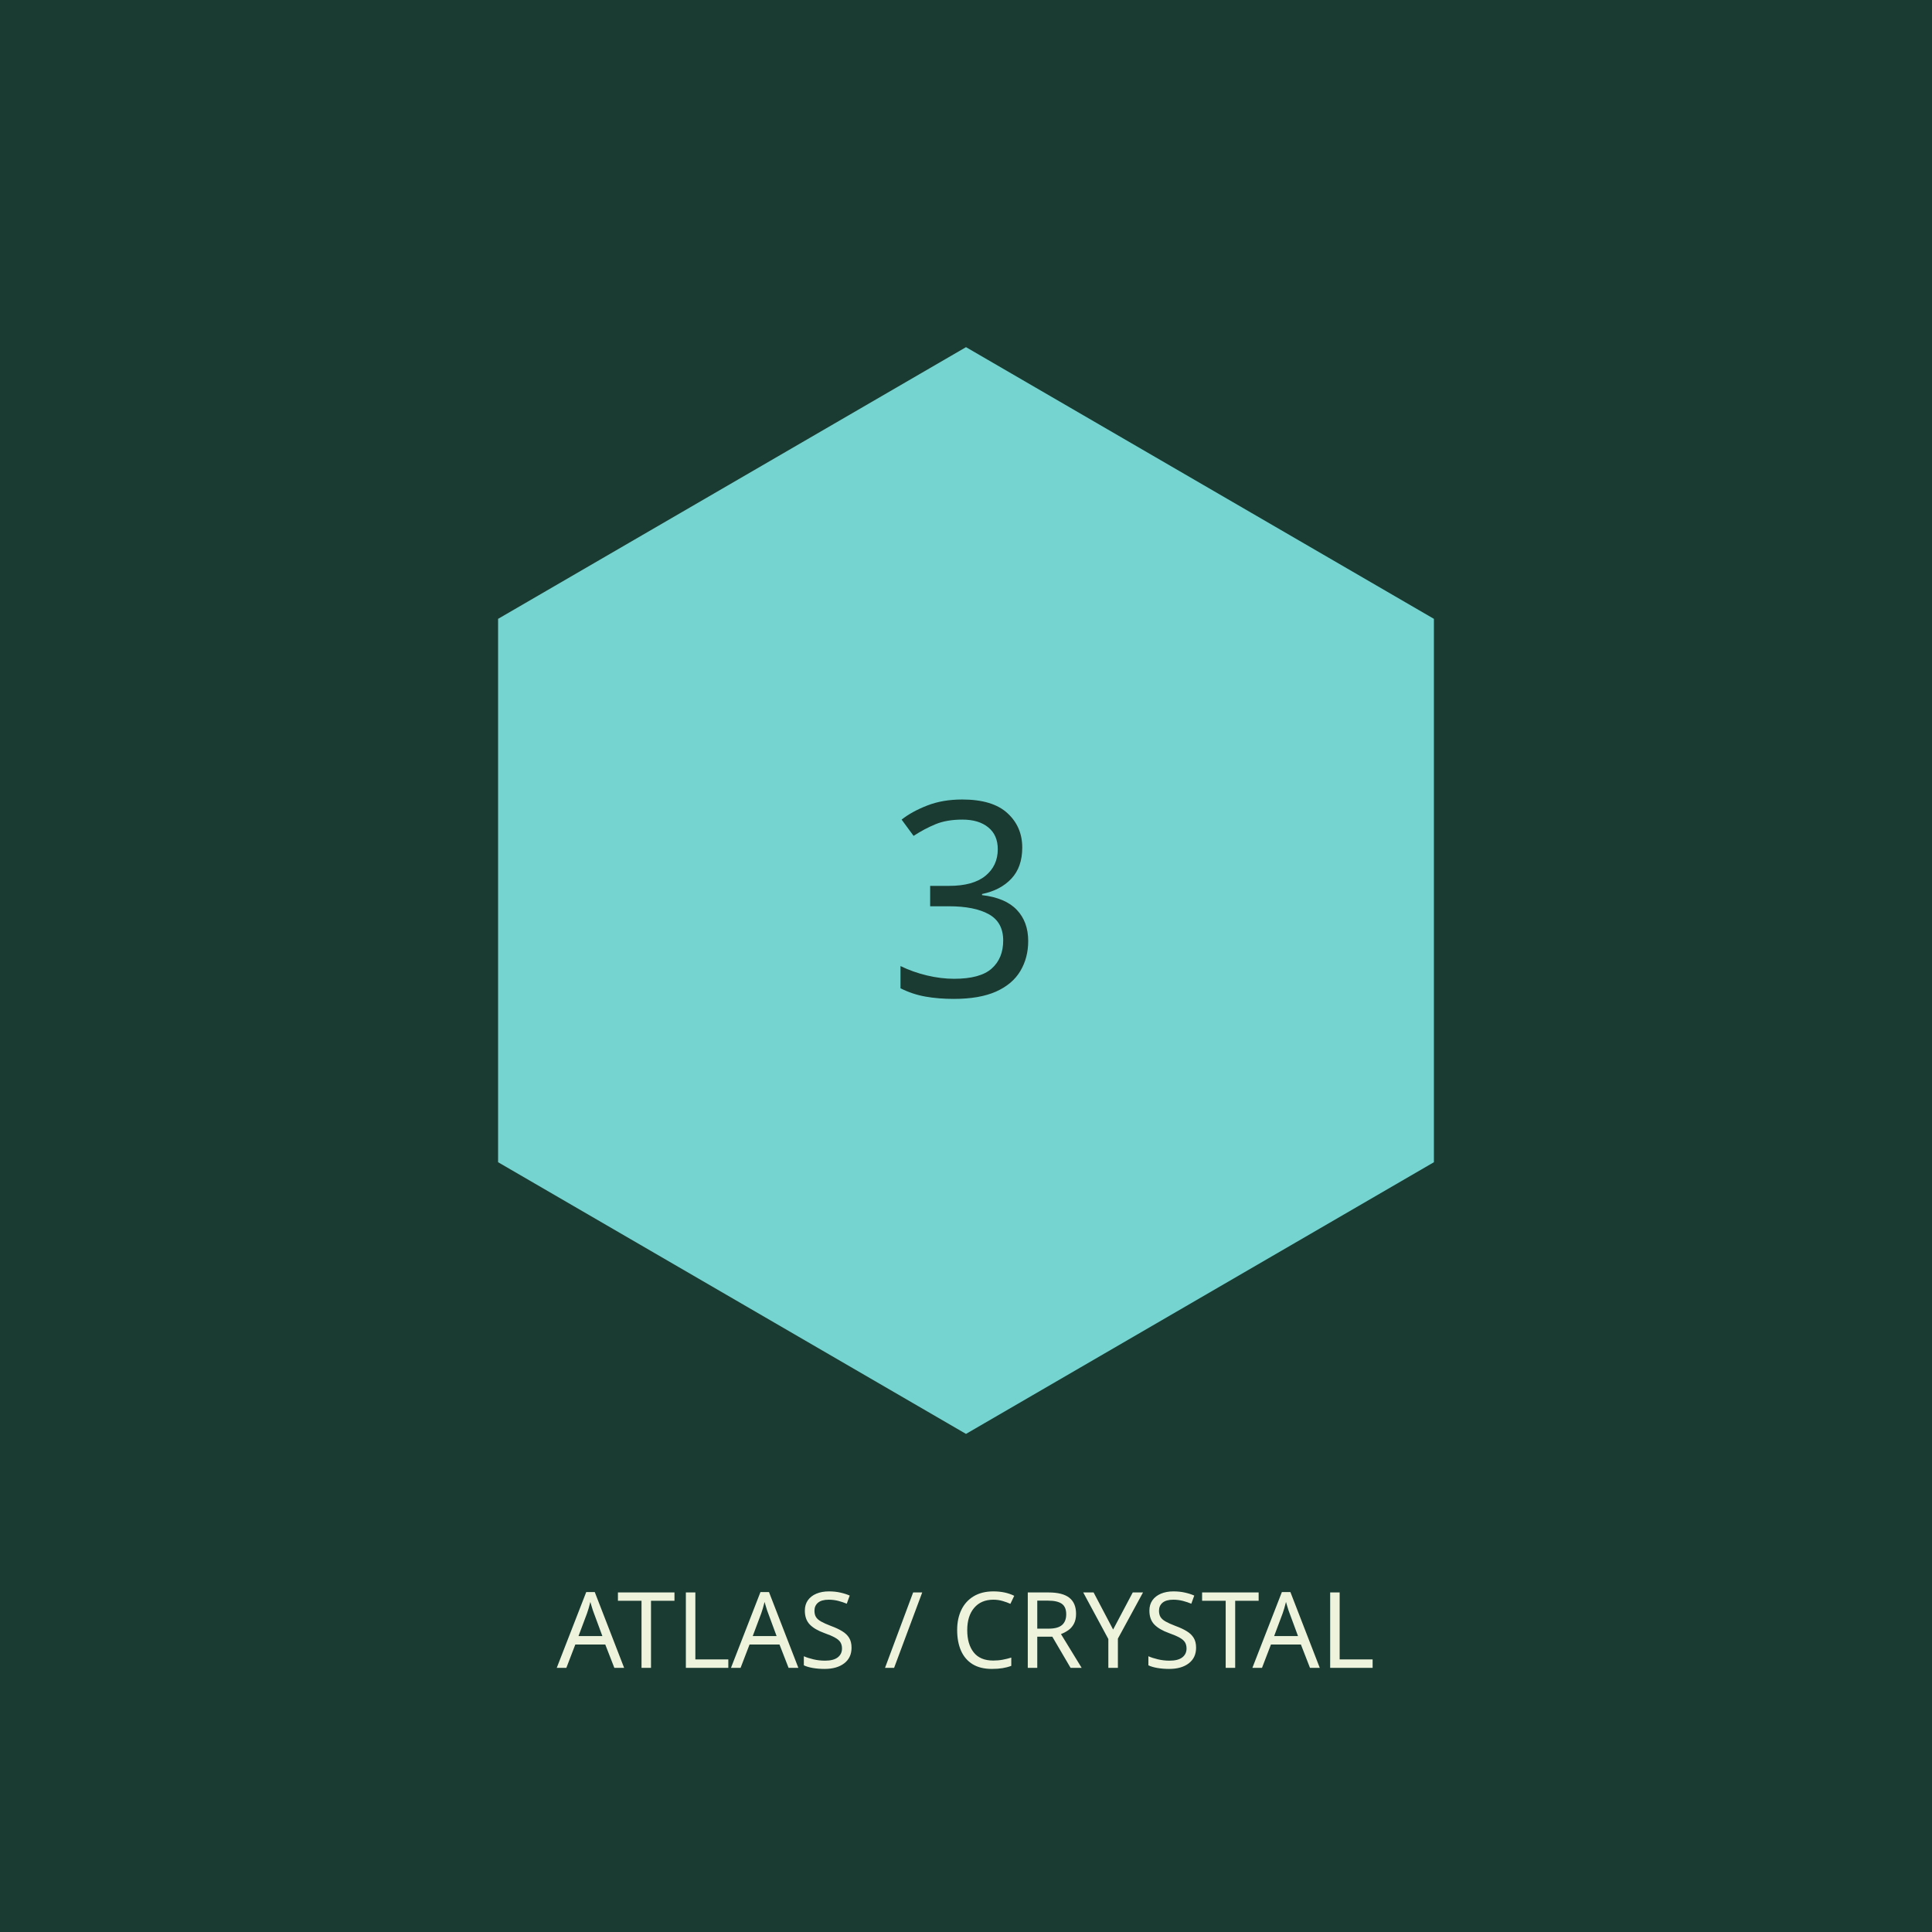
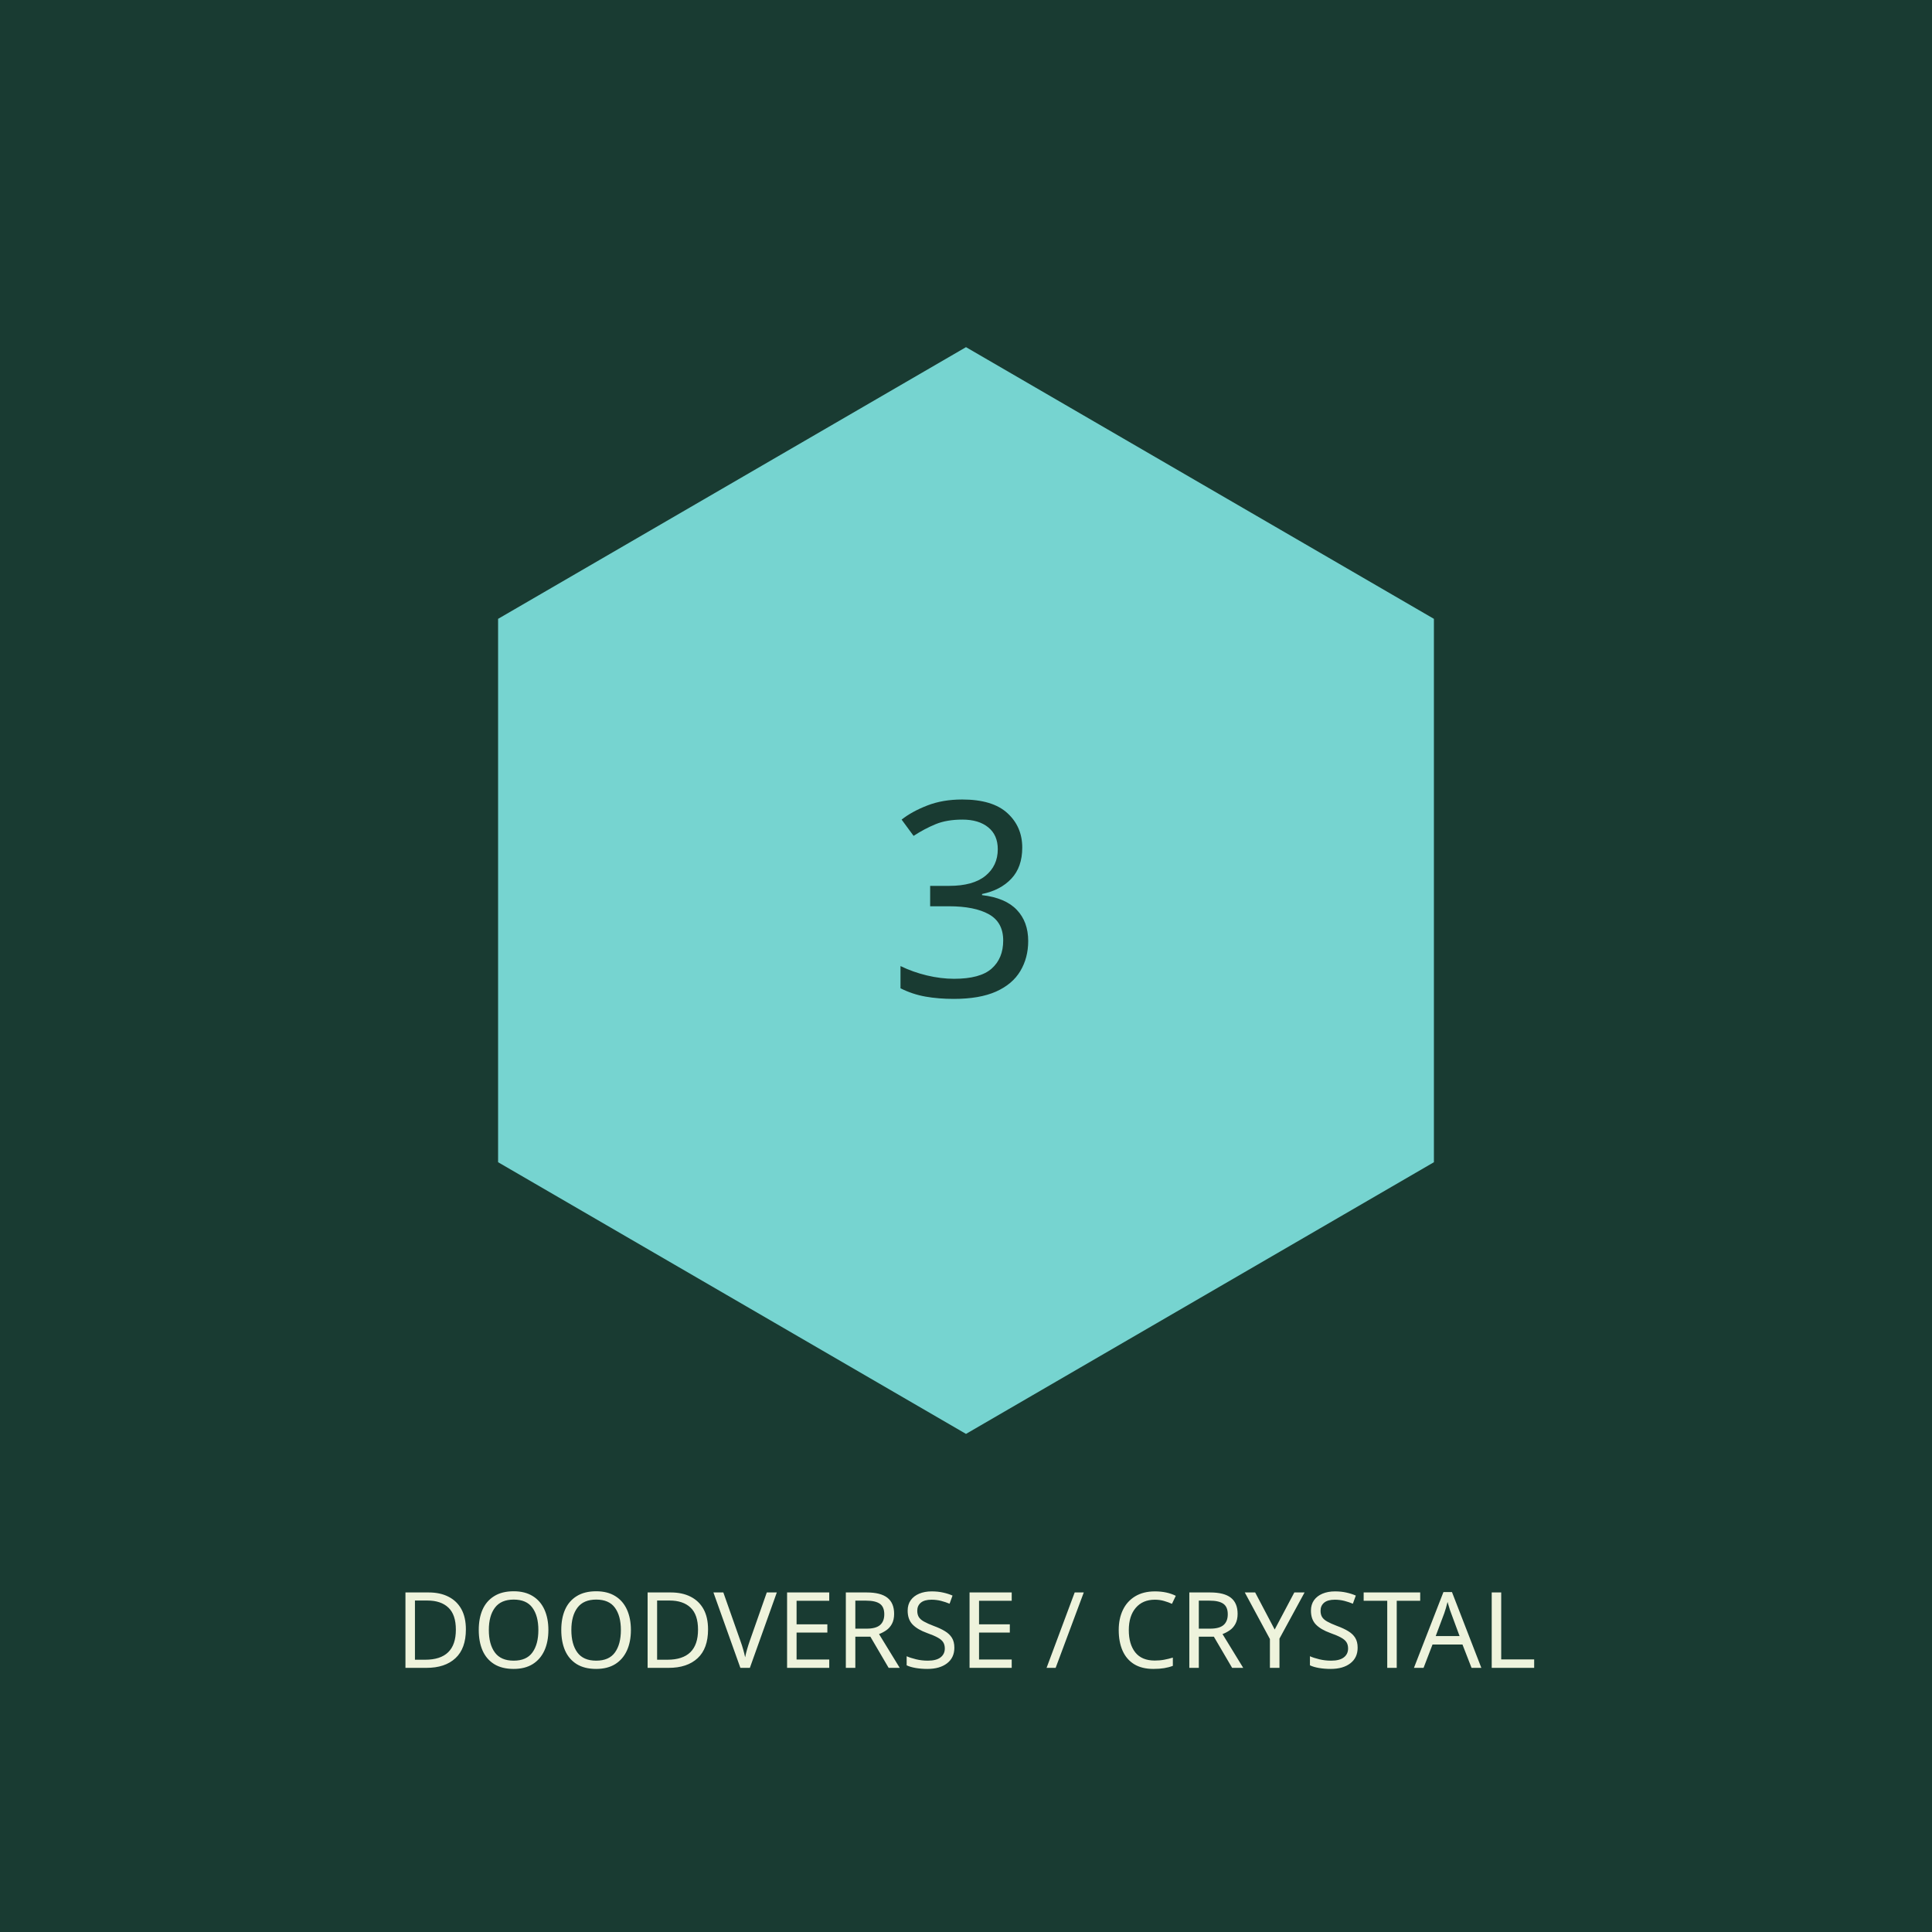
<svg xmlns="http://www.w3.org/2000/svg" width="512" height="512" viewBox="0 0 512 512">
  <rect width="512" height="512" fill="#193b32" />
  <path d="M256 92 380 164V308L256 380 132 308V164Z" fill="#76d4d0" />
  <text x="256" y="264" text-anchor="middle" font-family="sans-serif" font-size="72" fill="#193b32">3</text>
-   <text x="256" y="442" text-anchor="middle" font-family="sans-serif" font-size="28" fill="#eef3dc">ATLAS / CRYSTAL</text>
+   <text x="256" y="442" text-anchor="middle" font-family="sans-serif" font-size="28" fill="#eef3dc">DOODVERSE / CRYSTAL</text>
</svg>
